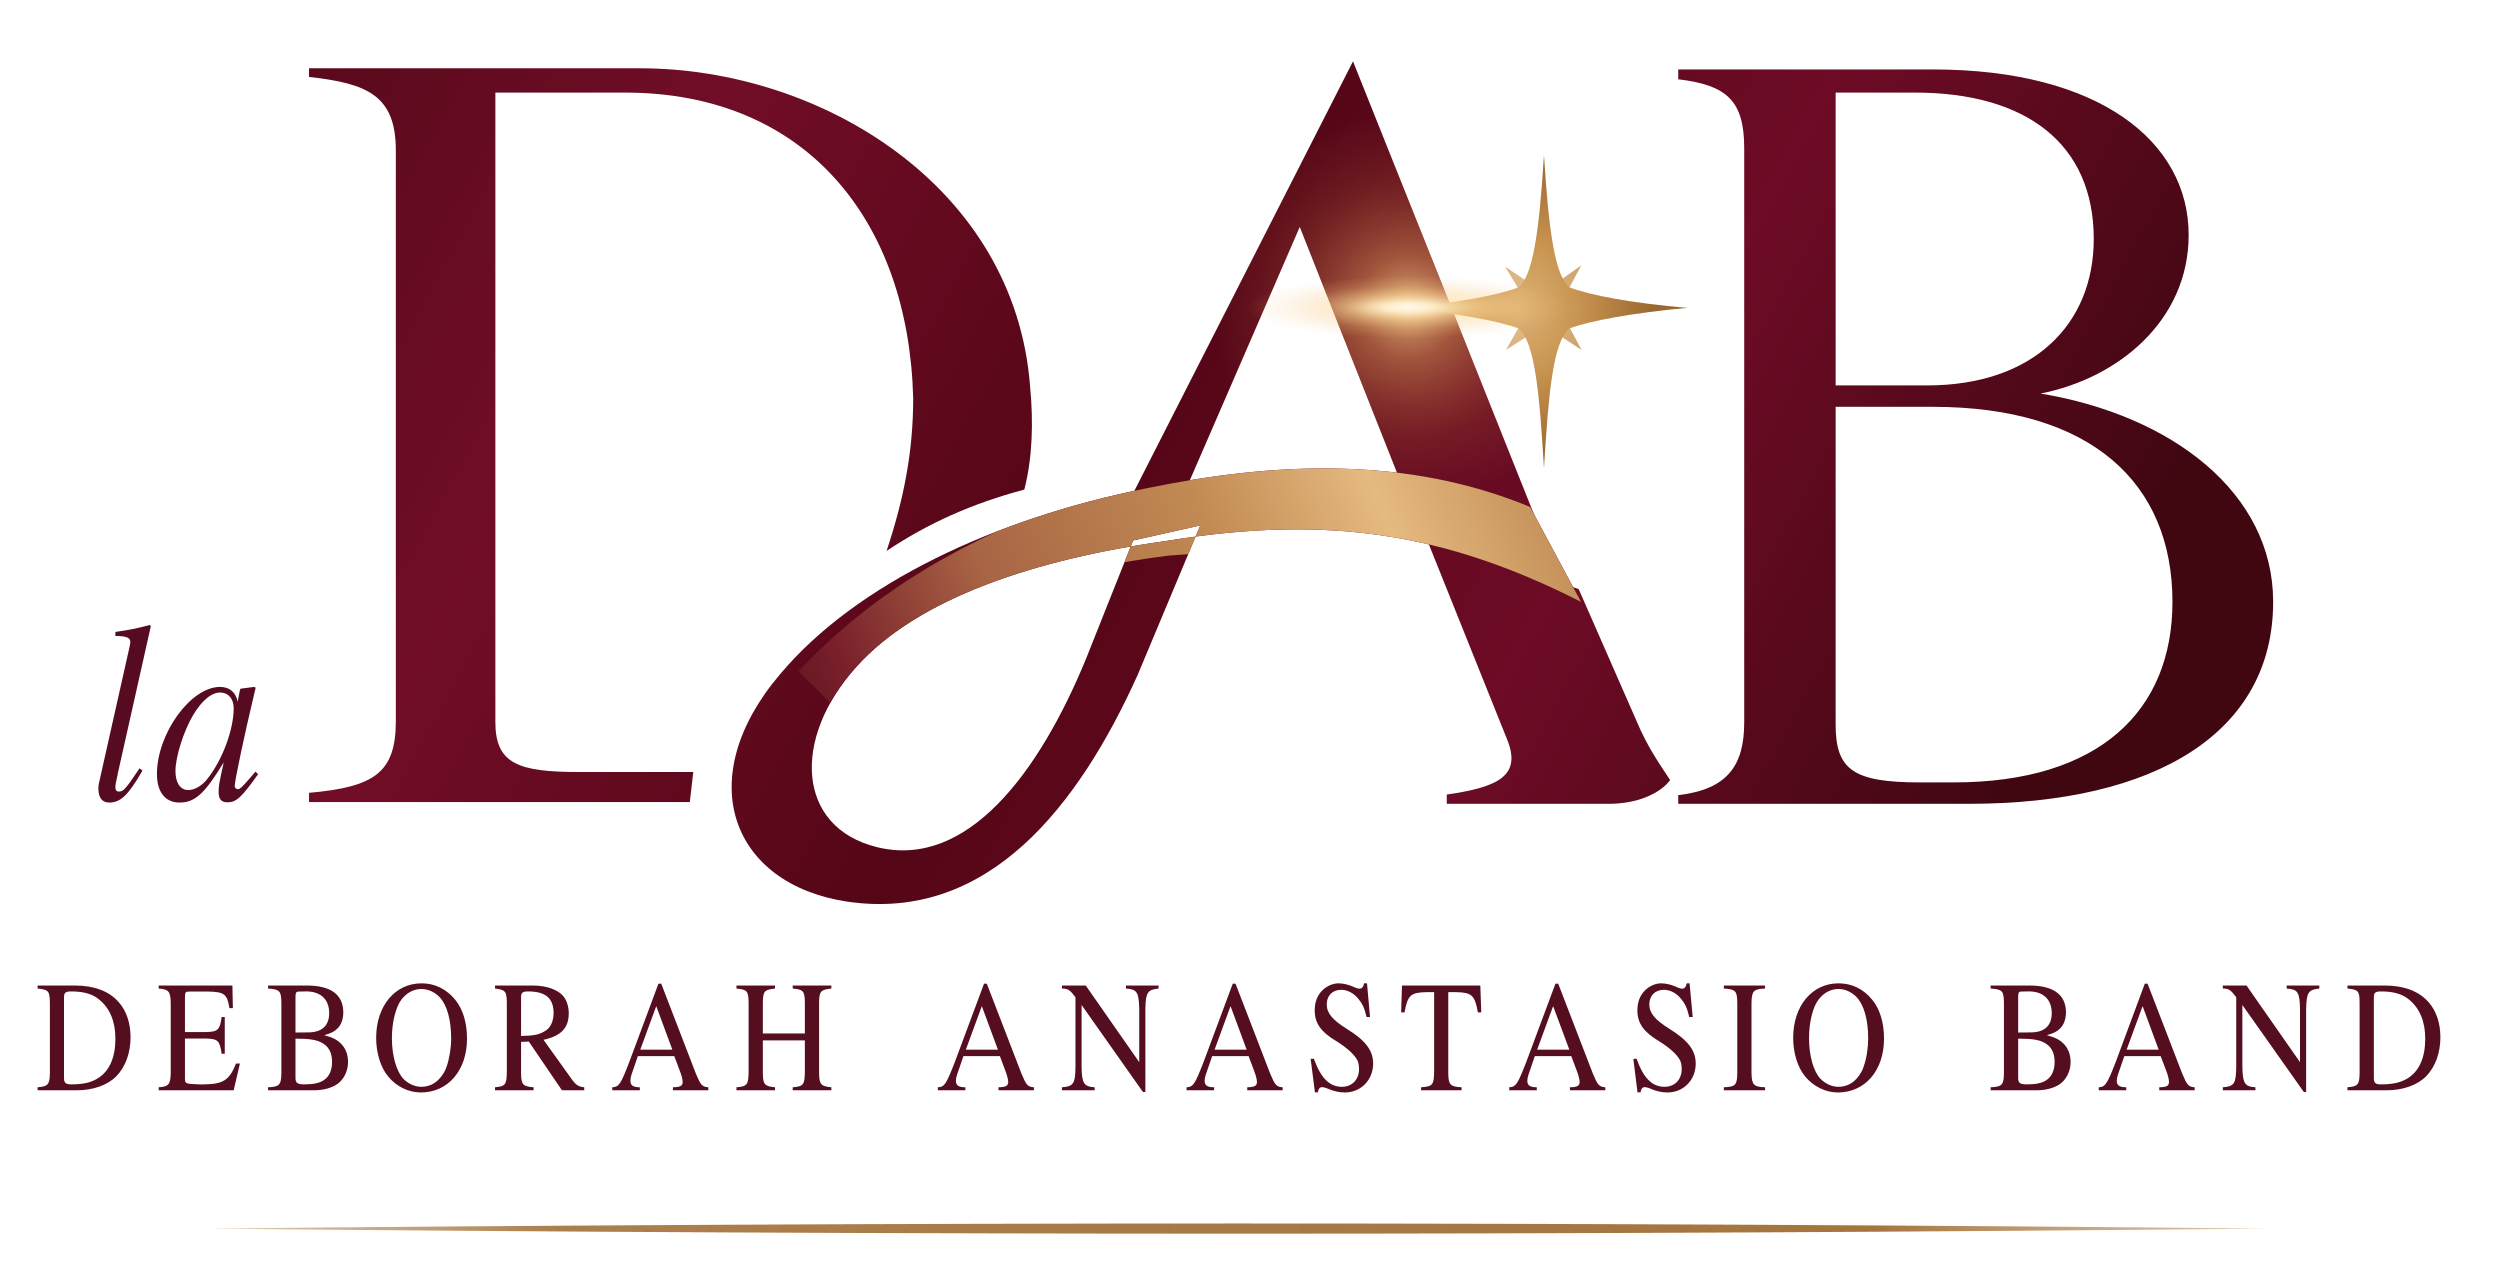
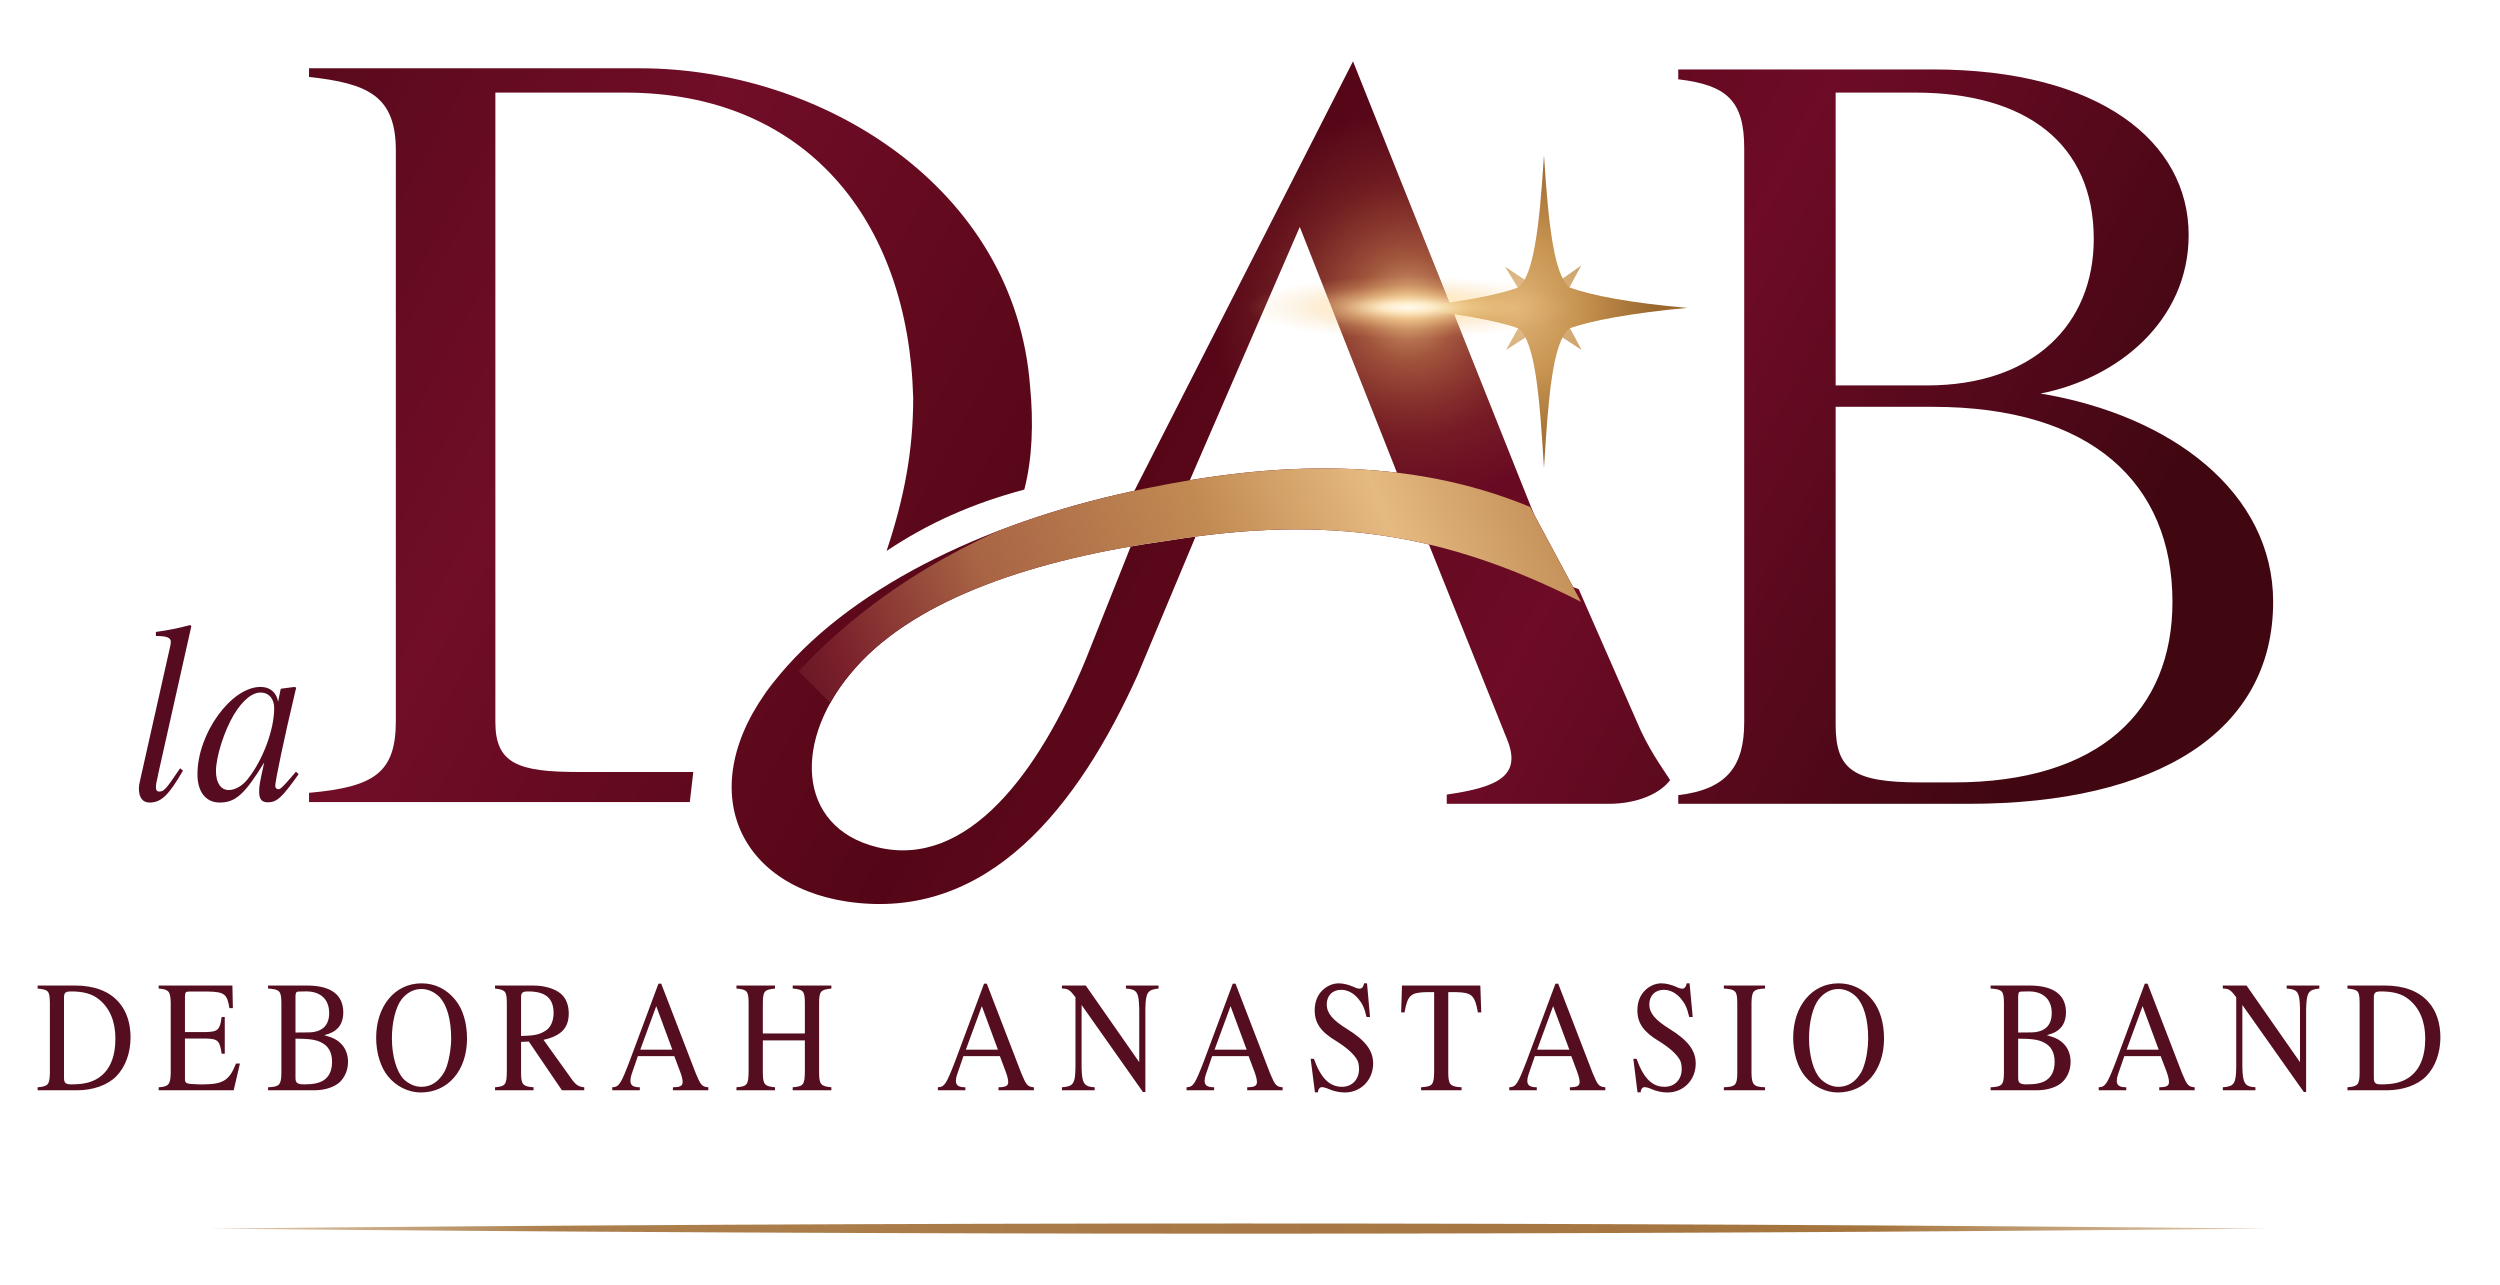
<svg xmlns="http://www.w3.org/2000/svg" viewBox="215 27 216 111" role="img" aria-label="la DAB · Deborah Anastasio Band">
  <defs>
    <linearGradient id="wine" gradientUnits="userSpaceOnUse" x1="215" y1="27" x2="377.0" y2="115.8">
      <stop offset="0" stop-color="#470712" stop-opacity="1" />
      <stop offset="0.32" stop-color="#710d27" stop-opacity="1" />
      <stop offset="0.56" stop-color="#540616" stop-opacity="1" />
      <stop offset="0.77" stop-color="#6e0b26" stop-opacity="1" />
      <stop offset="1" stop-color="#400711" stop-opacity="1" />
    </linearGradient>
    <linearGradient id="swash" gradientUnits="userSpaceOnUse" x1="280" y1="100" x2="352" y2="71">
      <stop offset="0" stop-color="#3d0818" stop-opacity="1" />
      <stop offset="0.17" stop-color="#7a202b" stop-opacity="1" />
      <stop offset="0.35" stop-color="#a86444" stop-opacity="1" />
      <stop offset="0.6" stop-color="#c18a53" stop-opacity="1" />
      <stop offset="0.79" stop-color="#e5ba80" stop-opacity="1" />
      <stop offset="1" stop-color="#bc8750" stop-opacity="1" />
    </linearGradient>
    <radialGradient id="warmth" gradientUnits="userSpaceOnUse" cx="336.7" cy="53.55" r="17">
      <stop offset="0" stop-color="#ffdc98" stop-opacity="0.8" />
      <stop offset="0.26" stop-color="#df9d5a" stop-opacity="0.52" />
      <stop offset="0.67" stop-color="#bf693c" stop-opacity="0.19" />
      <stop offset="1" stop-color="#ba6346" stop-opacity="0" />
    </radialGradient>
    <radialGradient id="star" gradientUnits="userSpaceOnUse" cx="-4" cy="0" r="20">
      <stop offset="0" stop-color="#deb376" stop-opacity="1" />
      <stop offset="0.45" stop-color="#c89451" stop-opacity="1" />
      <stop offset="1" stop-color="#9b682f" stop-opacity="1" />
    </radialGradient>
    <radialGradient id="glint" gradientUnits="userSpaceOnUse" cx="0" cy="0" r="1" gradientTransform="translate(336.7 53.55) scale(14 2.7)">
      <stop offset="0" stop-color="#fffaf0" stop-opacity="1" />
      <stop offset="0.16" stop-color="#ffeecb" stop-opacity="0.96" />
      <stop offset="0.4" stop-color="#ffdd9c" stop-opacity="0.56" />
      <stop offset="0.7" stop-color="#f6c781" stop-opacity="0.2" />
      <stop offset="1" stop-color="#f6c781" stop-opacity="0" />
    </radialGradient>
    <linearGradient id="rule" gradientUnits="userSpaceOnUse" x1="215" y1="0" x2="431" y2="0">
      <stop offset="0" stop-color="#dbbc91" stop-opacity="0.35" />
      <stop offset="0.22" stop-color="#a06d35" stop-opacity="0.88" />
      <stop offset="0.75" stop-color="#a06d35" stop-opacity="0.95" />
      <stop offset="1" stop-color="#dbbc91" stop-opacity="0.35" />
    </linearGradient>
    <clipPath id="ribbon">
      <path d="M284 85 C297 71 318 66 332 67 C339 67 344 69 349 71 L353 80 C342 74 329 74 316 75 C300 77 291 83 287 88Z" />
    </clipPath>
  </defs>
-   <path fill="#570b21" fill-rule="evenodd" d="M227.06 93.38C225.82 95.22 225.67 95.39 225.25 95.39C225.06 95.39 224.97 95.26 224.97 94.99C224.97 94.82 225.02 94.53 225.12 94.13C225.14 94.04 225.16 93.98 225.16 93.96V93.91L228.03 81.11L227.94 81.00C226.79 81.31 226.07 81.44 224.97 81.60V81.95C225.88 81.95 226.26 82.08 226.26 82.46C226.26 82.55 226.24 82.68 226.20 82.86L223.58 94.53C223.52 94.75 223.50 94.95 223.50 95.11C223.50 95.92 223.82 96.34 224.43 96.34C225.42 96.34 226.07 95.72 227.31 93.58Z M237.07 93.67 236.54 94.29C235.93 94.99 235.72 95.19 235.55 95.19C235.40 95.19 235.28 95.06 235.28 94.91C235.28 94.46 236.08 90.66 236.98 86.88C237.03 86.66 237.05 86.62 237.09 86.42L236.96 86.35L235.80 86.50L235.74 86.57L235.53 87.63C235.38 86.81 234.83 86.35 234.01 86.35C231.48 86.35 228.56 90.37 228.56 93.89C228.56 95.44 229.29 96.34 230.50 96.34C231.84 96.34 232.66 95.61 234.33 92.87C233.93 94.69 233.89 94.86 233.89 95.41C233.89 96.06 234.12 96.32 234.65 96.32C235.42 96.32 235.87 95.90 237.30 93.89ZM234.12 86.84C234.77 86.88 235.19 87.41 235.19 88.19C235.19 90.04 234.22 92.65 232.92 94.29C232.47 94.88 231.82 95.26 231.27 95.26C230.58 95.26 230.16 94.64 230.16 93.62C230.16 92.39 230.87 90.15 231.70 88.76C232.47 87.48 233.34 86.77 234.12 86.84Z" />
+   <path fill="#570b21" fill-rule="evenodd" d="M227.06 93.38C225.82 95.22 225.67 95.39 225.25 95.39C225.06 95.39 224.97 95.26 224.97 94.99C224.97 94.82 225.02 94.53 225.12 94.13C225.14 94.04 225.16 93.98 225.16 93.96V93.91L228.03 81.11L227.94 81.00C226.79 81.31 226.07 81.44 224.97 81.60V81.95C225.88 81.95 226.26 82.08 226.26 82.46C226.26 82.55 226.24 82.68 226.20 82.86L223.58 94.53C223.52 94.75 223.50 94.95 223.50 95.11C223.50 95.92 223.82 96.34 224.43 96.34C225.42 96.34 226.07 95.72 227.31 93.58Z M237.07 93.67 236.54 94.29C235.93 94.99 235.72 95.19 235.55 95.19C235.40 95.19 235.28 95.06 235.28 94.91C235.28 94.46 236.08 90.66 236.98 86.88C237.03 86.66 237.05 86.62 237.09 86.42L236.96 86.35L235.80 86.50L235.74 86.57L235.53 87.63C235.38 86.81 234.83 86.35 234.01 86.35C231.48 86.35 228.56 90.37 228.56 93.89C228.56 95.44 229.29 96.34 230.50 96.34C231.84 96.34 232.66 95.61 234.33 92.87C233.93 94.69 233.89 94.86 233.89 95.41C233.89 96.06 234.12 96.32 234.65 96.32C235.42 96.32 235.87 95.90 237.30 93.89ZM234.12 86.84C234.77 86.88 235.19 87.41 235.19 88.19C235.19 90.04 234.22 92.65 232.92 94.29C232.47 94.88 231.82 95.26 231.27 95.26C230.58 95.26 230.16 94.64 230.16 93.62C230.16 92.39 230.87 90.15 231.70 88.76C232.47 87.48 233.34 86.77 234.12 86.84Z" transform="translate(3.5 0)" />
  <path fill="url(#wine)" fill-rule="evenodd" d="M 241.7 32.9 H 270.3 C 285.9 32.9 302.7 43.1 304 60.4 C 304.3 63.5 304.2 66.6 303.5 69.3 C 299 70.5 295.2 72.2 291.6 74.6 C 293.1 70.1 293.9 66 293.9 61.4 C 293.5 46 284.6 35 269 35 H 257.8 V 89.4 C 257.8 93 259.8 93.7 265 93.7 H 274.9 L 274.6 96.3 H 241.7 V 95.5 C 247.3 95 249.2 93.8 249.2 89.3 V 40 C 249.2 35.3 246.8 34.2 241.7 33.65 Z" />
  <path fill="url(#wine)" fill-rule="evenodd" d="M 331.9 32.3 L 347.6 71.6 L 336 68.6 L 327.3 46.6 L 317.8 68.5 L 312.3 70.8 Z M 338.2 73.4 L 351.4 77.9 L 356.4 89.3 C 357.4 91.7 358.6 93.3 359.3 94.4 C 358.4 95.6 356.4 96.45 354 96.45 H 340 V 95.65 C 344.5 95.0 346.5 94.0 345.2 90.85 Z" />
  <path fill="url(#wine)" fill-rule="evenodd" d="M 360 33 H 382 C 396.4 33 404.1 39.25 404.1 47.3 C 404.1 54.7 398 59.7 391.3 61.0 C 402.7 62.9 411.4 69.6 411.4 79 C 411.4 90.2 401.4 96.45 385.1 96.45 H 360 V 95.7 C 364.3 95.2 365.7 93.1 365.7 89.4 V 39.8 C 365.7 35.7 364.2 34.35 360 33.85 Z M 373.6 35.0 V 60.3 H 381.5 C 390.7 60.3 395.9 55 395.9 47.65 C 395.9 39.45 390.1 35 380.45 35 Z M 373.6 62.15 V 89.6 C 373.6 93.5 375.1 94.6 380.9 94.6 H 383.8 C 396.4 94.6 402.7 88.4 402.7 79 C 402.7 68.75 395.7 62.15 382 62.15 Z" />
  <path fill="url(#warmth)" fill-rule="evenodd" d="M 331.9 32.3 L 347.6 71.6 L 336 68.6 L 327.3 46.6 L 317.8 68.5 L 312.3 70.8 Z M 338.2 73.4 L 351.4 77.9 L 356.4 89.3 C 357.4 91.7 358.6 93.3 359.3 94.4 C 358.4 95.6 356.4 96.45 354 96.45 H 340 V 95.65 C 344.5 95.0 346.5 94.0 345.2 90.85 Z" />
  <path fill="url(#wine)" fill-rule="evenodd" d="M 347.2 70.8 C 336.6 66.4 325.1 66.9 314 69.2 C 301 71.8 289 77.4 282.4 85.25 C 274.7 94.3 278.2 103.4 288.2 104.9 C 300.4 106.7 308.2 96.6 313.3 85.3 L 318.7 72.4 L 312.9 73.7 L 308.8 84.0 C 304.8 93.7 298.6 102.1 290.8 100.2 C 283.8 98.5 283.4 90.8 289 84.6 C 294.3 78.7 304.4 75.3 316 73.7 C 329.6 71.5 339.8 73 351.6 79.0 Z" />
-   <path fill="url(#swash)" fill-rule="evenodd" d="M 347.2 70.8 C 336.6 66.4 325.1 66.9 314 69.2 C 301 71.8 289 77.4 282.4 85.25 C 274.7 94.3 278.2 103.4 288.2 104.9 C 300.4 106.7 308.2 96.6 313.3 85.3 L 318.7 72.4 L 312.9 73.7 L 308.8 84.0 C 304.8 93.7 298.6 102.1 290.8 100.2 C 283.8 98.5 283.4 90.8 289 84.6 C 294.3 78.7 304.4 75.3 316 73.7 C 329.6 71.5 339.8 73 351.6 79.0 Z" clip-path="url(#ribbon)" />
+   <path fill="url(#swash)" fill-rule="evenodd" d="M 347.2 70.8 C 336.6 66.4 325.1 66.9 314 69.2 C 301 71.8 289 77.4 282.4 85.25 C 274.7 94.3 278.2 103.4 288.2 104.9 C 300.4 106.7 308.2 96.6 313.3 85.3 L 315.4 80.3 L 310.4 80.2 L 308.8 84.0 C 304.8 93.7 298.6 102.1 290.8 100.2 C 283.8 98.5 283.4 90.8 289 84.6 C 294.3 78.7 304.4 75.3 316 73.7 C 329.6 71.5 339.8 73 351.6 79.0 Z" clip-path="url(#ribbon)" />
  <path fill="#550e20" fill-rule="evenodd" d="M218.25 121.20H221.66C223.05 121.20 224.31 120.75 225.06 119.98C225.84 119.18 226.28 117.96 226.28 116.63C226.28 115.40 225.93 114.34 225.26 113.59C224.44 112.64 223.14 112.15 221.49 112.15H218.25V112.41C219.20 112.51 219.29 112.61 219.31 113.64V119.71C219.29 120.71 219.15 120.87 218.25 120.94ZM220.53 113.19C220.53 112.77 220.65 112.66 221.16 112.66C222.20 112.66 222.97 112.87 223.54 113.34C224.48 114.08 224.97 115.25 224.97 116.73C224.97 118.34 224.48 119.49 223.51 120.13C222.90 120.53 222.20 120.69 221.16 120.69C220.68 120.69 220.53 120.57 220.53 120.13Z M235.73 118.89H235.39C234.82 120.34 234.28 120.68 232.56 120.69H232.24C230.99 120.65 230.98 120.64 230.98 120.11V116.73H232.82C233.83 116.76 233.99 116.92 234.15 118.04H234.42V114.87H234.15C234.00 115.98 233.83 116.14 232.82 116.17H230.98V113.13C230.99 112.72 231.04 112.67 231.37 112.67H232.99C234.39 112.70 234.63 112.89 234.82 114.10H235.12L235.08 112.15H228.71V112.41C229.58 112.48 229.73 112.66 229.75 113.64V119.71C229.73 120.69 229.57 120.89 228.71 120.94V121.20H235.19Z M238.16 112.41C239.16 112.48 239.30 112.61 239.31 113.64V119.71C239.30 120.74 239.14 120.90 238.16 120.94V121.20H242.17C243.09 121.20 243.95 120.91 244.40 120.45C244.83 120.01 245.07 119.40 245.07 118.74C245.07 118.14 244.87 117.59 244.48 117.19C244.12 116.83 243.80 116.66 243.02 116.44C243.64 116.26 243.89 116.13 244.18 115.84C244.48 115.54 244.66 115.05 244.66 114.47C244.66 112.94 243.58 112.15 241.52 112.15H238.16ZM240.53 116.74C241.70 116.74 242.25 116.83 242.68 117.03C243.37 117.34 243.69 117.91 243.69 118.75C243.69 119.49 243.44 120.02 242.96 120.34C242.57 120.58 242.08 120.69 241.29 120.69C240.70 120.69 240.53 120.57 240.53 120.13ZM240.53 116.21V113.07C240.54 112.77 240.59 112.68 240.80 112.67L241.32 112.66C242.66 112.61 243.44 113.31 243.44 114.53C243.44 115.61 242.83 116.18 241.67 116.20Z M251.42 111.96C249.13 111.96 247.50 113.91 247.50 116.67C247.50 117.96 247.88 119.22 248.53 120.00C249.22 120.86 250.29 121.39 251.35 121.39C253.71 121.39 255.35 119.49 255.35 116.73C255.35 115.38 255.00 114.20 254.34 113.39C253.58 112.45 252.57 111.96 251.42 111.96ZM251.42 112.45C251.97 112.45 252.53 112.70 252.96 113.13C253.61 113.80 253.98 115.09 253.98 116.72C253.98 117.52 253.83 118.47 253.58 119.18C253.47 119.52 253.27 119.86 252.99 120.17C252.57 120.65 252.03 120.90 251.40 120.90C250.85 120.90 250.30 120.65 249.87 120.23C249.26 119.60 248.86 118.22 248.86 116.70C248.86 115.31 249.20 113.98 249.70 113.34C250.17 112.75 250.76 112.45 251.42 112.45Z M265.48 120.94C265.02 120.90 264.78 120.76 264.44 120.30L261.96 116.84C263.49 116.50 264.14 115.81 264.14 114.56C264.14 113.97 263.98 113.46 263.67 113.07C263.21 112.51 262.20 112.15 261.09 112.15H257.77V112.41C258.66 112.52 258.78 112.64 258.79 113.64V119.56C258.78 120.72 258.67 120.86 257.77 120.94V121.20H261.10V120.94C260.17 120.87 260.03 120.71 260.02 119.71V117.02L260.69 116.99L263.55 121.20H265.48ZM260.02 113.15C260.02 112.77 260.15 112.66 260.63 112.66C262.13 112.66 262.83 113.24 262.83 114.53C262.83 115.21 262.57 115.79 262.14 116.05C261.59 116.40 261.17 116.48 260.02 116.51Z M276.20 120.94C275.66 120.90 275.54 120.76 275.12 119.75L272.13 111.99H271.89L269.39 118.70C268.63 120.69 268.48 120.91 267.90 120.94V121.20H270.28V120.94C269.71 120.94 269.47 120.78 269.47 120.38C269.47 120.22 269.50 120.02 269.56 119.85L270.11 118.25H273.26L273.75 119.56C273.90 119.93 273.98 120.28 273.98 120.48C273.98 120.82 273.78 120.93 273.14 120.94V121.20H276.20ZM270.32 117.69 271.70 113.93 273.09 117.69Z M278.63 121.20H281.96V120.94C281.06 120.86 280.92 120.69 280.91 119.71V116.89H284.54V119.56C284.53 120.72 284.42 120.87 283.49 120.94V121.20H286.83V120.94C285.93 120.86 285.78 120.69 285.77 119.71V113.64C285.78 112.64 285.90 112.51 286.83 112.41V112.15H283.49V112.41C284.41 112.49 284.53 112.63 284.54 113.64V116.29H280.91V113.64C280.92 112.64 281.04 112.51 281.96 112.41V112.15H278.63V112.41C279.55 112.49 279.67 112.63 279.68 113.64V119.56C279.67 120.72 279.56 120.87 278.63 120.94Z M304.33 120.94C303.79 120.90 303.67 120.76 303.25 119.75L300.26 111.99H300.02L297.52 118.70C296.75 120.69 296.61 120.91 296.03 120.94V121.20H298.41V120.94C297.83 120.94 297.59 120.78 297.59 120.38C297.59 120.22 297.63 120.02 297.69 119.85L298.24 118.25H301.39L301.88 119.56C302.02 119.93 302.11 120.28 302.11 120.48C302.11 120.82 301.90 120.93 301.27 120.94V121.20H304.33ZM298.45 117.69 299.83 113.93 301.22 117.69Z M315.10 112.15H312.28V112.41C313.24 112.48 313.39 112.71 313.43 114.16V118.77L308.81 112.15H306.75V112.41C307.27 112.41 307.44 112.52 307.92 113.16V119.19C307.90 120.64 307.74 120.87 306.75 120.94V121.20H309.58V120.94C308.65 120.89 308.47 120.60 308.45 119.19V113.83L313.75 121.35H313.96V114.16C313.99 112.74 314.15 112.51 315.10 112.41Z M325.82 120.94C325.28 120.90 325.16 120.76 324.74 119.75L321.75 111.99H321.51L319.01 118.70C318.24 120.69 318.10 120.91 317.52 120.94V121.20H319.90V120.94C319.32 120.94 319.08 120.78 319.08 120.38C319.08 120.22 319.12 120.02 319.18 119.85L319.73 118.25H322.88L323.37 119.56C323.51 119.93 323.60 120.28 323.60 120.48C323.60 120.82 323.39 120.93 322.76 120.94V121.20H325.82ZM319.94 117.69 321.32 113.93 322.71 117.69Z M333.11 111.96H332.85C332.81 112.26 332.67 112.42 332.47 112.42C332.35 112.42 332.15 112.37 331.94 112.26C331.50 112.07 331.05 111.96 330.66 111.96C330.15 111.96 329.63 112.19 329.23 112.59C328.81 113.01 328.59 113.59 328.59 114.30C328.59 115.39 329.12 116.16 330.47 116.96C331.33 117.50 331.95 118.04 332.25 118.56C332.36 118.74 332.42 119.03 332.42 119.37C332.42 120.27 331.82 120.90 330.95 120.90C329.87 120.90 329.12 120.15 328.52 118.48H328.24L328.61 121.38H328.87C328.88 121.12 329.03 120.93 329.21 120.93C329.34 120.93 329.54 120.98 329.77 121.08C330.23 121.28 330.72 121.39 331.19 121.39C332.58 121.39 333.64 120.31 333.64 118.89C333.64 117.77 332.98 116.89 331.39 115.91C330.13 115.13 329.63 114.53 329.63 113.78C329.63 113.02 330.13 112.52 330.87 112.52C331.41 112.52 331.92 112.78 332.34 113.27C332.71 113.71 332.88 114.06 333.07 114.87H333.37Z M341.28 120.94C340.30 120.89 340.14 120.72 340.13 119.71V112.72H340.78C342.17 112.75 342.42 112.98 342.69 114.47H342.98L342.90 112.15H336.13L336.06 114.47H336.35C336.62 112.98 336.88 112.75 338.26 112.72H338.91V119.56C338.89 120.74 338.79 120.87 337.78 120.94V121.20H341.28Z M353.70 120.94C353.16 120.90 353.04 120.76 352.62 119.75L349.63 111.99H349.39L346.89 118.70C346.12 120.69 345.98 120.91 345.40 120.94V121.20H347.78V120.94C347.20 120.94 346.96 120.78 346.96 120.38C346.96 120.22 347.00 120.02 347.06 119.85L347.61 118.25H350.76L351.25 119.56C351.39 119.93 351.48 120.28 351.48 120.48C351.48 120.82 351.27 120.93 350.64 120.94V121.20H353.70ZM347.81 117.69 349.19 113.93 350.59 117.69Z M360.98 111.96H360.73C360.68 112.26 360.55 112.42 360.35 112.42C360.23 112.42 360.02 112.37 359.82 112.26C359.38 112.07 358.93 111.96 358.53 111.96C358.03 111.96 357.50 112.19 357.11 112.59C356.69 113.01 356.47 113.59 356.47 114.30C356.47 115.39 357.00 116.16 358.34 116.96C359.21 117.50 359.83 118.04 360.13 118.56C360.24 118.74 360.30 119.03 360.30 119.37C360.30 120.27 359.70 120.90 358.82 120.90C357.74 120.90 357.00 120.15 356.40 118.48H356.12L356.48 121.38H356.75C356.76 121.12 356.90 120.93 357.08 120.93C357.21 120.93 357.42 120.98 357.65 121.08C358.10 121.28 358.59 121.39 359.06 121.39C360.46 121.39 361.51 120.31 361.51 118.89C361.51 117.77 360.85 116.89 359.27 115.91C358.01 115.13 357.50 114.53 357.50 113.78C357.50 113.02 358.01 112.52 358.75 112.52C359.29 112.52 359.80 112.78 360.22 113.27C360.59 113.71 360.76 114.06 360.95 114.87H361.25Z M363.94 121.20H367.50V120.94C366.52 120.91 366.35 120.72 366.33 119.71V113.64C366.35 112.61 366.51 112.45 367.50 112.41V112.15H363.94V112.41C364.96 112.48 365.09 112.61 365.10 113.64V119.71C365.09 120.75 364.95 120.90 363.94 120.94Z M373.85 111.96C371.56 111.96 369.93 113.91 369.93 116.67C369.93 117.96 370.31 119.22 370.96 120.00C371.66 120.86 372.73 121.39 373.78 121.39C376.15 121.39 377.78 119.49 377.78 116.73C377.78 115.38 377.43 114.20 376.77 113.39C376.01 112.45 375.01 111.96 373.85 111.96ZM373.85 112.45C374.41 112.45 374.96 112.70 375.39 113.13C376.04 113.80 376.41 115.09 376.41 116.72C376.41 117.52 376.27 118.47 376.01 119.18C375.91 119.52 375.70 119.86 375.43 120.17C375.01 120.65 374.47 120.90 373.83 120.90C373.28 120.90 372.74 120.65 372.31 120.23C371.69 119.60 371.30 118.22 371.30 116.70C371.30 115.31 371.63 113.98 372.14 113.34C372.61 112.75 373.19 112.45 373.85 112.45Z M386.99 112.41C388.00 112.48 388.13 112.61 388.14 113.64V119.71C388.13 120.74 387.97 120.90 386.99 120.94V121.20H391.00C391.92 121.20 392.79 120.91 393.23 120.45C393.66 120.01 393.90 119.40 393.90 118.74C393.90 118.14 393.70 117.59 393.31 117.19C392.95 116.83 392.63 116.66 391.85 116.44C392.47 116.26 392.73 116.13 393.01 115.84C393.31 115.54 393.50 115.05 393.50 114.47C393.50 112.94 392.41 112.15 390.35 112.15H386.99ZM389.37 116.74C390.53 116.74 391.08 116.83 391.51 117.03C392.20 117.34 392.52 117.91 392.52 118.75C392.52 119.49 392.27 120.02 391.79 120.34C391.41 120.58 390.91 120.69 390.12 120.69C389.53 120.69 389.37 120.57 389.37 120.13ZM389.37 116.21V113.07C389.38 112.77 389.43 112.68 389.63 112.67L390.16 112.66C391.49 112.61 392.27 113.31 392.27 114.53C392.27 115.61 391.66 116.18 390.51 116.20Z M404.62 120.94C404.08 120.90 403.96 120.76 403.54 119.75L400.55 111.99H400.31L397.82 118.70C397.05 120.69 396.90 120.91 396.33 120.94V121.20H398.71V120.94C398.13 120.94 397.89 120.78 397.89 120.38C397.89 120.22 397.93 120.02 397.99 119.85L398.54 118.25H401.68L402.18 119.56C402.32 119.93 402.40 120.28 402.40 120.48C402.40 120.82 402.20 120.93 401.56 120.94V121.20H404.62ZM398.74 117.69 400.12 113.93 401.51 117.69Z M415.39 112.15H412.57V112.41C413.53 112.48 413.69 112.71 413.72 114.16V118.77L409.10 112.15H407.05V112.41C407.57 112.41 407.73 112.52 408.21 113.16V119.19C408.19 120.64 408.03 120.87 407.05 120.94V121.20H409.87V120.94C408.95 120.89 408.77 120.60 408.74 119.19V113.83L414.05 121.35H414.25V114.16C414.29 112.74 414.44 112.51 415.39 112.41Z M417.82 121.20H421.23C422.62 121.20 423.88 120.75 424.63 119.98C425.41 119.18 425.85 117.96 425.85 116.63C425.85 115.40 425.50 114.34 424.83 113.59C424.01 112.64 422.70 112.15 421.06 112.15H417.82V112.41C418.77 112.51 418.86 112.61 418.87 113.64V119.71C418.86 120.71 418.72 120.87 417.82 120.94ZM420.10 113.19C420.10 112.77 420.22 112.66 420.72 112.66C421.77 112.66 422.54 112.87 423.11 113.34C424.05 114.08 424.54 115.25 424.54 116.73C424.54 118.34 424.05 119.49 423.08 120.13C422.46 120.53 421.77 120.69 420.72 120.69C420.24 120.69 420.10 120.57 420.10 120.13Z" />
  <path fill="url(#rule)" fill-rule="evenodd" d="M 233 133.15 Q 322.0 132.27 411 133.15 Q 322.0 134.03 233 133.15Z" />
  <g transform="translate(348.4 53.6) scale(0.59 0.66)">
    <path fill="url(#star)" fill-rule="evenodd" d="M -5.7 -5.4 L -1.7 -3 L 1.4 -3 L 5.45 -5.55 L 3 -1.45 L 3 1.3 L 5.5 5.5 L 1.45 3.15 L -1.45 3.15 L -5.55 5.5 L -2.95 1.35 L -2.95 -1.35 Z" opacity=".81" />
    <path fill="url(#star)" fill-rule="evenodd" d="M 0 -20 C .7 -10 1.6 -4.3 3.7 -2.7 C 6.7 -1.65 13 -.6 21 0 C 13 .65 6.7 1.7 3.7 2.7 C 1.3 4.5 .65 11.4 0 21 C -.65 11.4 -1.3 4.5 -3.7 2.7 C -6.7 1.7 -13 .65 -21 0 C -13 -.6 -6.7 -1.65 -3.7 -2.7 C -1.6 -4.3 -.7 -10 0 -20 Z" />
  </g>
  <ellipse cx="336.7" cy="53.55" rx="14" ry="2.7" fill="url(#glint)" />
</svg>
